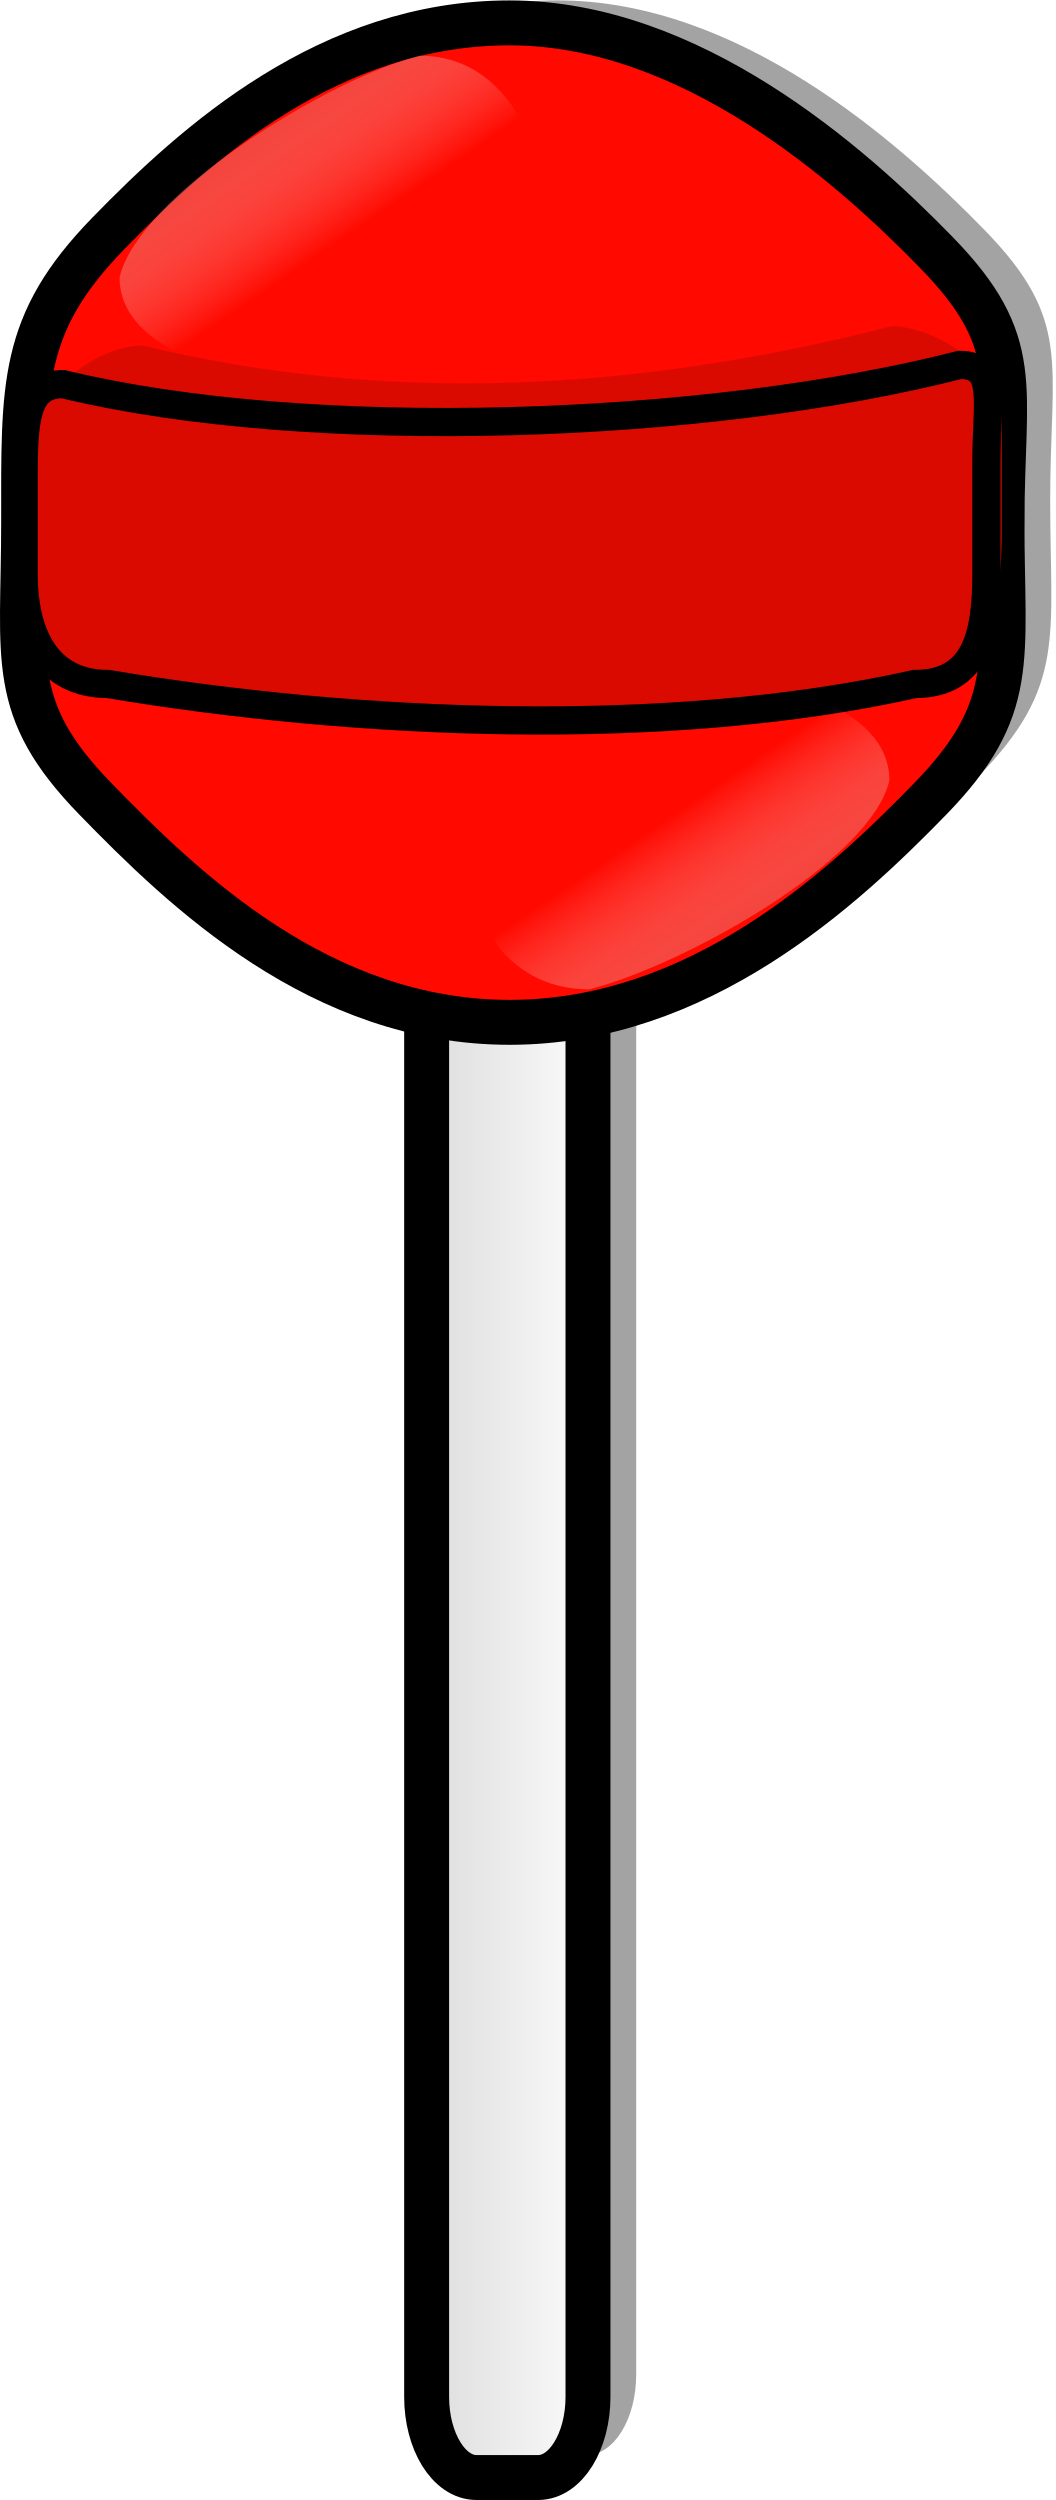
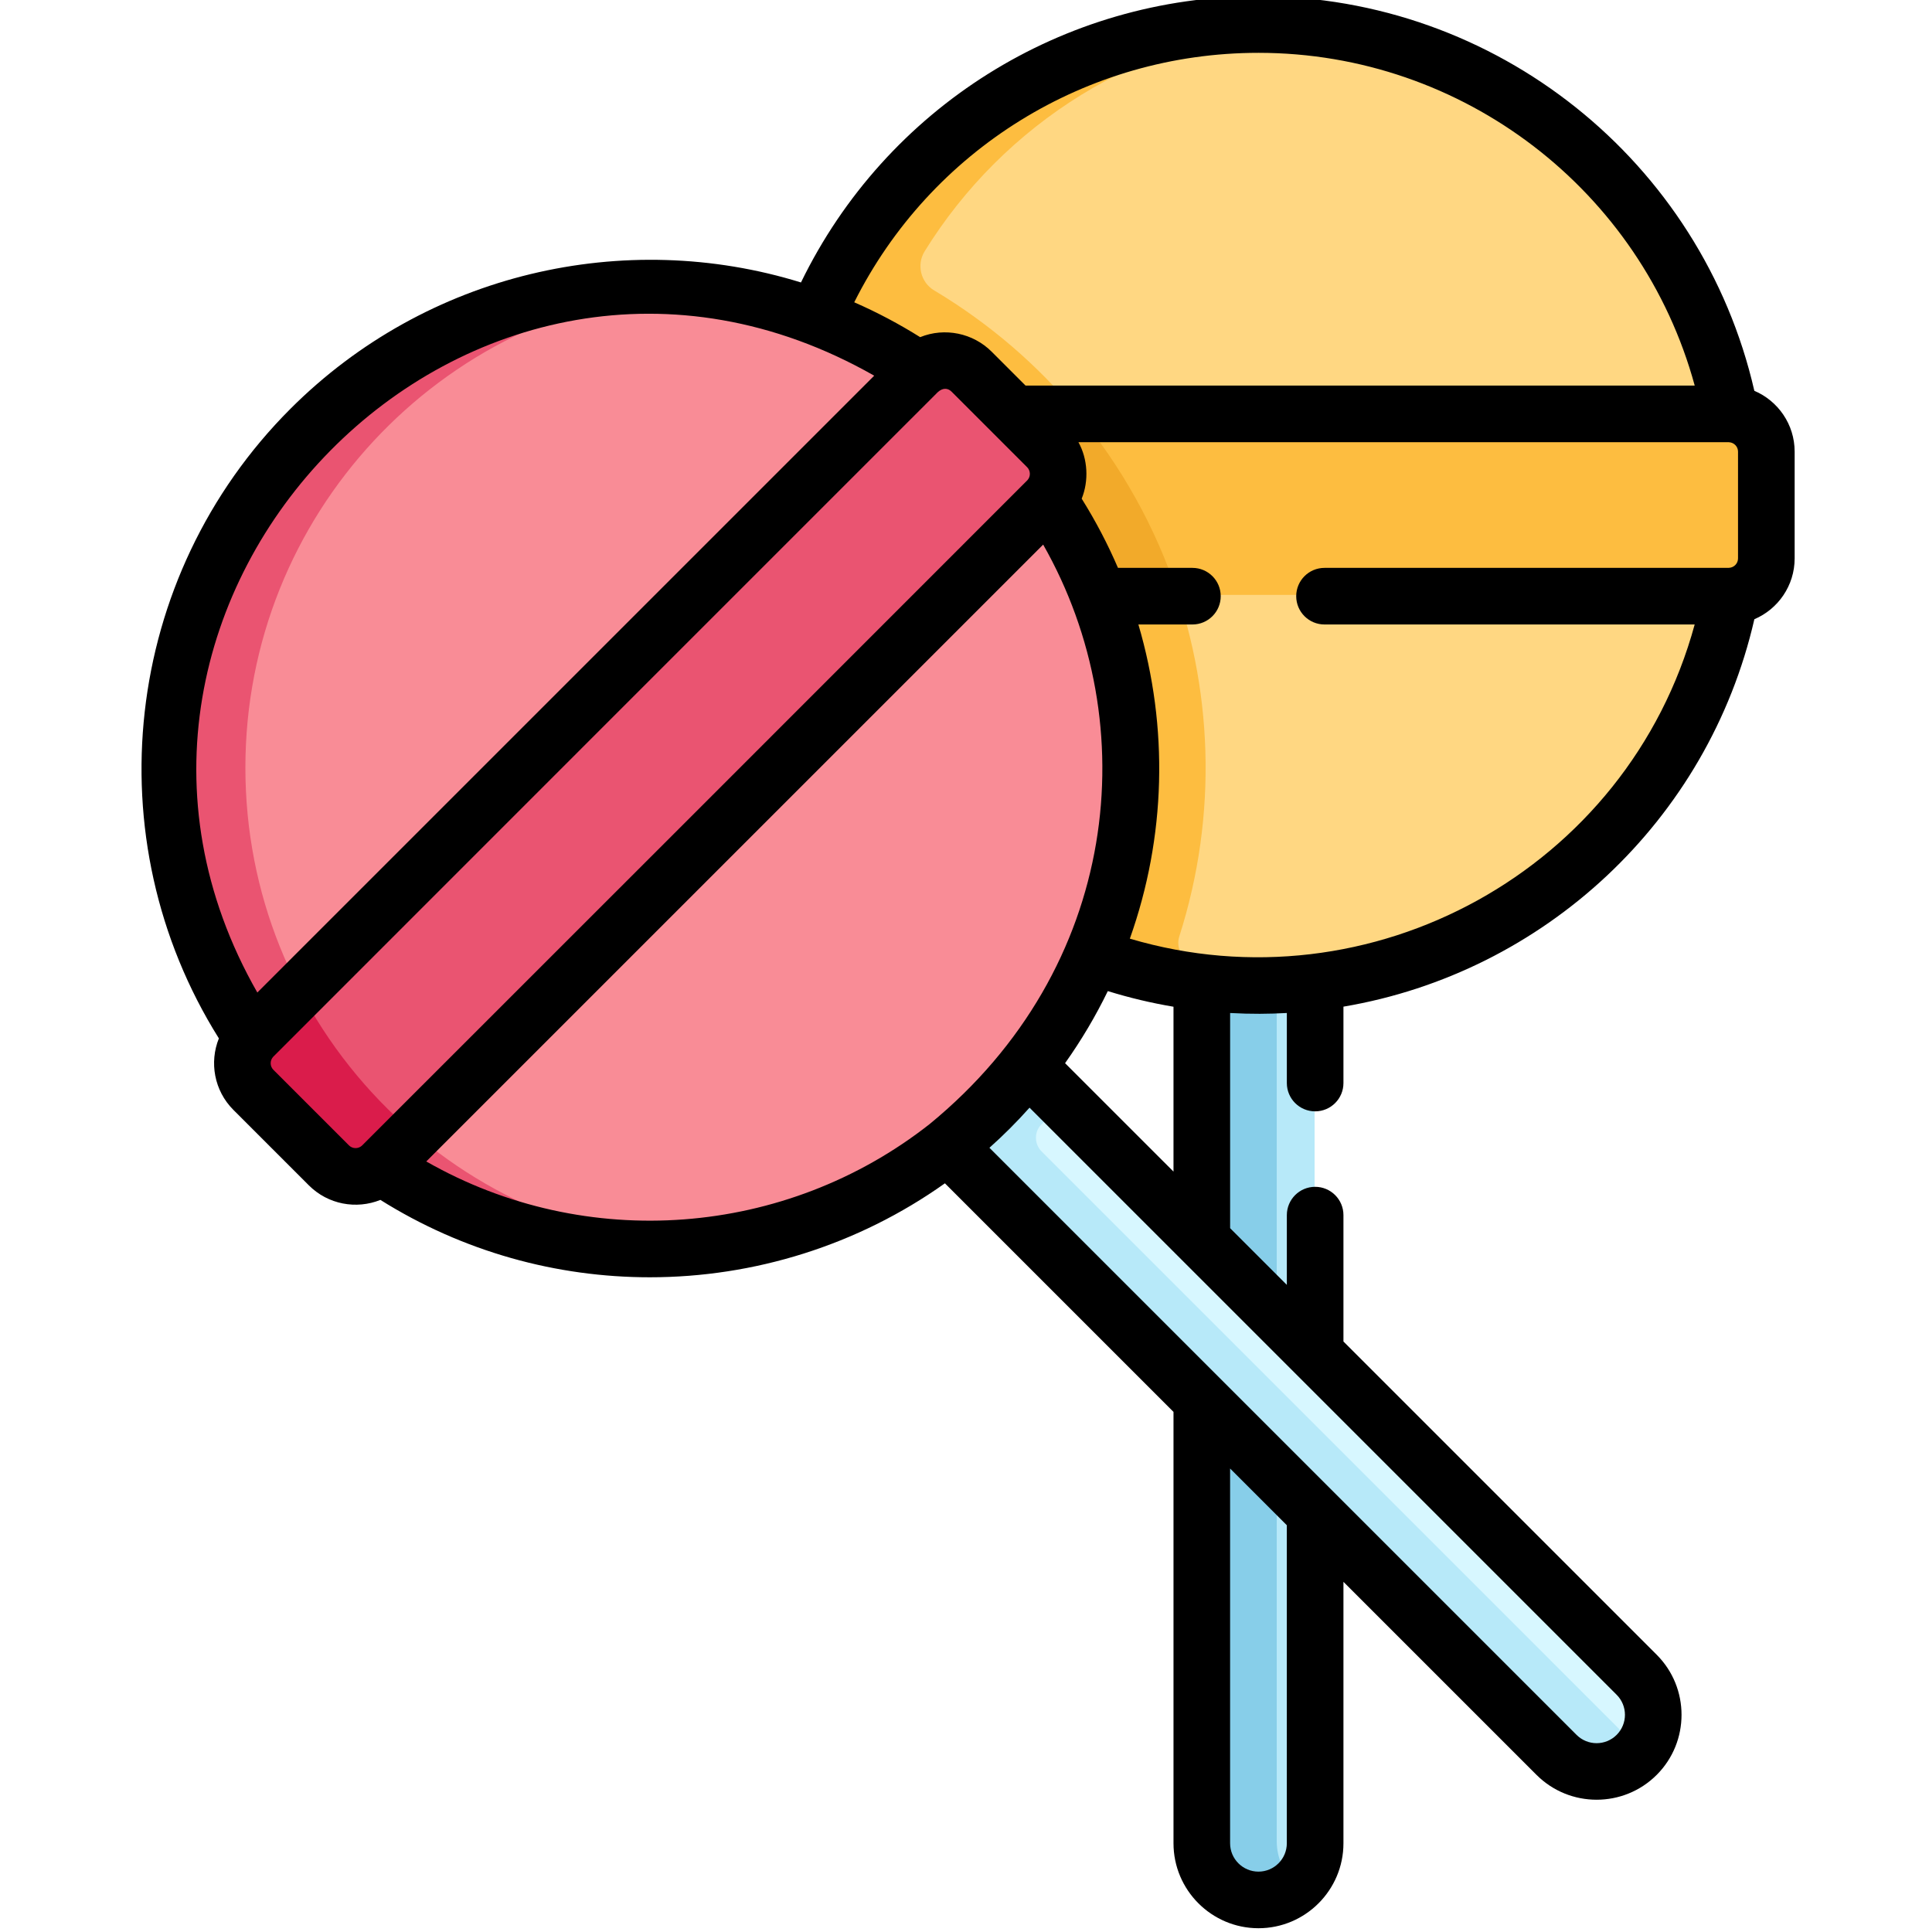
- <svg xmlns="http://www.w3.org/2000/svg" xmlns:xlink="http://www.w3.org/1999/xlink" id="svg2" viewBox="0 0 329 779" version="1.0" y="0" x="0">
-   <defs id="defs3">
-     <linearGradient id="linearGradient4354">
-       <stop id="stop4356" style="stop-color:#db0a00" offset="0" />
-       <stop id="stop4358" style="stop-color:#ffffff;stop-opacity:0" offset="1" />
-     </linearGradient>
-     <linearGradient id="linearGradient4352" y2="286.91" xlink:href="#linearGradient4354" gradientUnits="userSpaceOnUse" y1="231.63" gradientTransform="matrix(1.1044 0 0 .9055 -136.35 -180.37)" x2="213.85" x1="168.07" />
-     <linearGradient id="linearGradient4362" y2="286.91" xlink:href="#linearGradient4354" gradientUnits="userSpaceOnUse" y1="231.63" gradientTransform="matrix(-1.1044 0 0 -.9055 450.74 510)" x2="213.85" x1="168.07" />
-     <linearGradient id="linearGradient6647" y2="252.17" gradientUnits="userSpaceOnUse" y1="252.17" gradientTransform="matrix(.35616 0 0 2.8077 -138.35 -182.37)" x2="922.53" x1="742.06">
-       <stop id="stop6643" style="stop-color:#d9d9d9" offset="0" />
-       <stop id="stop6645" style="stop-color:#ffffff" offset="1" />
-     </linearGradient>
-   </defs>
-   <g id="layer1">
-     <g id="g10464">
-       <path id="rect8167" style="fill-opacity:.686;fill:#797979" d="m173.8 0.125c-56.15 0-97.653 37.441-125.06 65.625-27.41 28.184-26.377 47.12-26.377 90.09 0 42.98-5.033 57.91 22.375 86.1 23.219 23.87 57.472 57.16 103.22 66.81v431.13c0 13.92 6.92 25.12 15.53 25.12h19.22c8.6 0 15.53-11.2 15.53-25.12v-430.79c46.94-9.21 83.15-43.01 106.63-67.15 27.4-28.19 22.37-43.12 22.37-86.1 0-42.97 7.03-55.906-20.37-84.09-27.41-28.184-76.99-71.625-133.07-71.625z" />
-       <rect id="rect4365" style="stroke:#000000;stroke-width:14;fill:url(#linearGradient6647)" rx="15.533" ry="25.138" height="492.71" width="50.276" y="279.29" x="132.94" />
-       <path id="path1301" style="stroke:#000000;stroke-width:14;fill:#ff0900" d="m312.22 162.85c0 42.97 5.04 57.9-22.37 86.09-27.41 28.18-72.12 69.62-131.06 69.62-58.935 0-101.65-41.44-129.06-69.62-27.406-28.19-22.366-43.12-22.366-86.09 0-42.98-1.04-61.91 26.369-90.094 27.408-28.184 68.907-65.624 125.06-65.624 56.08-0 105.65 43.44 133.06 71.624s20.37 41.114 20.37 84.094z" />
-       <path id="path3583" style="fill:#db0a00" d="m44.418 107.65c77.142 18.67 154.85 14.11 233.43-6 11.81 0 34.28 11.29 34.28 30.29v34.85c0 19-3.29 34.29-22.28 34.29-77.15 17.24-174.29 12.93-251.43 0-18.996 0-26.287-15.29-26.287-34.29v-28.85c0-19 20.473-30.29 32.285-30.29z" />
-       <path id="rect2064" style="stroke:#000000;stroke-width:8.8;fill:#db0a00" d="m19.65 119.7c77.142 18.68 200.85 14.11 279.43-6 11.81 0 8.28 11.29 8.28 30.29v34.86c0 18.99-3.29 34.28-22.28 34.28-77.15 17.24-174.29 12.93-251.43 0-18.994 0-26.286-15.29-26.286-34.28 0-14.29 0-14.58 0-28.86 0-19 0.474-30.29 12.286-30.29z" />
-       <path id="path4343" style="fill:url(#linearGradient4352)" d="m170.38 70.442c0 23.788-40.2 49.098-67.56 49.098-27.355 0-65.557-9.31-65.557-33.098 5.746-25.224 64.767-61.912 93.557-69.094 27.36 0 39.56 29.306 39.56 53.094z" />
-       <path id="path4360" style="fill:url(#linearGradient4362)" d="m144.01 259.18c0-23.79 40.21-49.09 67.56-49.09 27.36 0 65.56 9.3 65.56 33.09-5.75 25.23-64.77 57.91-93.56 65.1-27.35 0-39.56-25.31-39.56-49.1z" />
-     </g>
-   </g>
+ <svg xmlns="http://www.w3.org/2000/svg" viewBox="-37 1 511 511.999">
+   <path d="m296.348 258.645c-5.086 0-10.09-.328-15.02-.918v231.227c0 8.402 6.727 15.215 15.02 15.215 8.289 0 15.016-6.812 15.016-15.215v-231.227c-4.93.59-9.934.918-15.016.918zm0 0" fill="#b7e9f9" />
+   <path d="m301.332 488.953v-230.426c-1.656.07-3.316.117-4.984.117-5.086 0-10.09-.328-15.02-.918v231.227c0 8.402 6.727 15.215 15.02 15.215 3.844 0 7.344-1.48 10-3.891-3.074-2.785-5.016-6.82-5.016-11.324zm0 0" fill="#87cee9" />
+   <path d="m386.32 44.527c-49.711-49.707-130.305-49.707-180.012 0-49.707 49.707-49.707 130.301 0 180.012 49.707 49.707 130.301 49.707 180.012 0 49.707-49.711 49.707-130.305 0-180.012zm0 0" fill="#ffd782" />
+   <path d="m210.555 77.965c-3.59-2.145-4.719-6.832-2.516-10.387 20.914-33.781 56.918-56.695 98.277-59.938-47.82-3.746-92.961 19.465-117.984 59.449-7.395 10.477-18.75 36.406-19.273 65.086-1.113 61.398 41.562 114.832 101.781 127.066.324.066.645.141.965.207.004-.004.004-.008.008-.012 11.371 2.219 22.988 2.887 34.508 1.98-9.129-.715-18.195-2.41-27.027-5.086-3.055-.926-4.75-4.148-3.777-7.188 20.684-64.73-5.738-135.754-64.961-171.18zm0 0" fill="#fdbd40" />
+   <path d="m420.922 110.344h-249.152c-5.527 0-10.008 4.48-10.008 10.008v28.297c0 5.527 4.48 10.008 10.008 10.008h249.148c5.527 0 10.008-4.48 10.008-10.008v-28.297c.004-5.523-4.48-10.008-10.004-10.008zm0 0" fill="#fdbd40" />
+   <path d="m275.156 158.656c-5.855-17.84-15.023-34.188-26.789-48.312-82.75 0-76.227-.012-77.016.023-2.723 14.145-3.223 30.547-.031 48.266.793.035-7.203.023 103.836.023zm0 0" fill="#f2aa2a" />
+   <path d="m222.957 292.191c-3.594 3.598-7.367 6.902-11.266 9.969l163.5 163.504c5.941 5.941 15.512 6 21.375.137 5.867-5.863 5.805-15.434-.137-21.375l-163.504-163.5c-3.066 3.898-6.375 7.672-9.969 11.266zm0 0" fill="#d7f7ff" />
+   <path d="m239.027 306.148c-2.094-2.094-1.996-5.539.25-7.469 2.027-1.738 4.016-3.555 5.957-5.445l-12.305-12.309c-3.07 3.898-6.375 7.672-9.969 11.266-3.598 3.594-7.367 6.902-11.27 9.969l163.5 163.504c5.941 5.941 15.512 6 21.375.137.359-.355.691-.727 1.004-1.109zm0 0" fill="#b7e9f9" />
+   <path d="m262.461 204.453c0 70.297-56.988 127.285-127.285 127.285-70.301 0-127.289-56.988-127.289-127.285 0-70.301 56.988-127.289 127.289-127.289 70.297 0 127.285 56.988 127.285 127.289zm0 0" fill="#f98c96" />
+   <path d="m28.027 204.453c0-66.91 51.625-121.762 117.219-126.895-3.324-.262-6.684-.395-10.07-.395-70.301 0-127.289 56.988-127.289 127.285 0 70.301 56.988 127.289 127.289 127.289 3.387 0 6.746-.137 10.07-.395-65.594-5.133-117.219-59.98-117.219-126.891zm0 0" fill="#ea5471" />
+   <path d="m206.18 99.242-176.172 176.176c-3.91 3.906-3.91 10.242 0 14.152l20.008 20.008c3.91 3.906 10.246 3.906 14.152 0l176.176-176.176c3.906-3.906 3.906-10.242 0-14.152l-20.008-20.008c-3.91-3.91-10.246-3.906-14.156 0zm0 0" fill="#ea5471" />
+   <path d="m42.324 263.102-12.316 12.316c-3.91 3.906-3.91 10.242 0 14.152l20.008 20.008c3.91 3.906 10.246 3.906 14.152 0l8.402-8.402c-12.363-10.586-22.672-23.508-30.246-38.074zm0 0" fill="#da1c4b" />
+   <path d="m427.895 104.566c-13.949-60.875-68.449-104.566-131.402-104.566-51.887 0-98.723 29.555-121.238 75.855-46.75-14.465-99.199-2.609-135.277 33.469-44.516 44.516-52.156 113.949-18.977 166.859-2.547 6.32-1.266 13.832 3.848 18.949l20.008 20.008c5.062 5.062 12.555 6.422 18.945 3.848 21.941 13.762 46.719 20.508 71.391 20.504 27.59 0 55.035-8.441 78.207-24.902l60.574 60.574v114.32c0 12.414 10.102 22.516 22.52 22.516 12.414 0 22.516-10.102 22.516-22.516v-69.285l51.164 51.164c8.781 8.777 23.066 8.777 31.844 0 8.781-8.781 8.777-23.066 0-31.844l-83.008-83.008v-33.492c0-4.141-3.355-7.5-7.5-7.5-4.145 0-7.5 3.359-7.5 7.5v18.488l-15.031-15.027v-57.023c5.613.309 10.406.254 15.031-.004v18.566c0 4.141 3.355 7.5 7.5 7.5 4.145 0 7.5-3.359 7.5-7.5v-20.246c53.086-8.98 96.633-49.191 108.891-102.672 6.27-2.664 10.676-8.887 10.676-16.117v-28.297c0-7.23-4.41-13.453-10.68-16.121zm-131.402-89.566c54.301 0 101.531 36.57 115.602 88.18h-177.328c-3.441-3.441-1.457-1.457-8.984-8.984-4.918-4.918-12.414-6.496-18.941-3.848-5.527-3.457-11.316-6.543-17.473-9.238 20.25-40.402 61.496-66.109 107.125-66.109zm-101.832 85.559c-8 7.996-155.418 155.418-163.469 163.469-59.52-104.137 56.594-224.27 163.469-163.469zm-135.766 204.066c-.98.875-2.488.852-3.43-.094l-20.008-20.008c-.926-.926-.992-2.438-.074-3.449.262-.297 164.789-164.809 165.066-165.09 1.105-1.102 9.852-9.852 11.059-11.059 1.359-1.223 2.68-1.109 3.668-.121 7.555 7.555 12.41 12.41 20.008 20.008.867.863 1.039 2.391.074 3.449-.402.441-176.074 176.102-176.363 176.363zm150.453-5.734c-38.121 29.969-91.07 34.09-133.387 9.906 7.152-7.152 156.281-156.285 163.473-163.473 27.133 47.672 20.285 112.297-30.086 153.566zm47.219-35.242c5.707 1.77 11.52 3.152 17.406 4.145v43.688l-28.73-28.73c4.332-6.098 8.109-12.488 11.324-19.102zm47.438 225.836c0 4.145-3.371 7.516-7.516 7.516s-7.516-3.371-7.516-7.516v-99.316l15.031 15.031zm87.402-39.355c2.934 2.93 2.934 7.699 0 10.629-2.938 2.938-7.691 2.934-10.625 0-4.215-4.215-150.809-150.809-155.586-155.586 3.762-3.363 7.109-6.695 10.629-10.629 5.926 5.93 152.555 152.559 155.582 155.586zm32.164-301.145c0 1.332-1.043 2.414-2.355 2.492-.012 0-.023 0-.035 0l-.262.016h-106.926c-4.145 0-7.5 3.359-7.5 7.5 0 4.145 3.355 7.5 7.5 7.5h98.094c-17.723 65-85.82 102.191-149.68 83.262 9.59-26.988 10.293-55.992 2.262-83.262h14.32c4.145 0 7.5-3.355 7.5-7.5 0-4.141-3.355-7.5-7.5-7.5h-19.73c-2.633-6.129-5.797-12.238-9.613-18.34 1.906-4.719 1.641-10.473-.867-14.973h172.141l.262.016c.02.004.035.004.051.004 1.305.086 2.34 1.164 2.34 2.488zm0 0" />
</svg>
